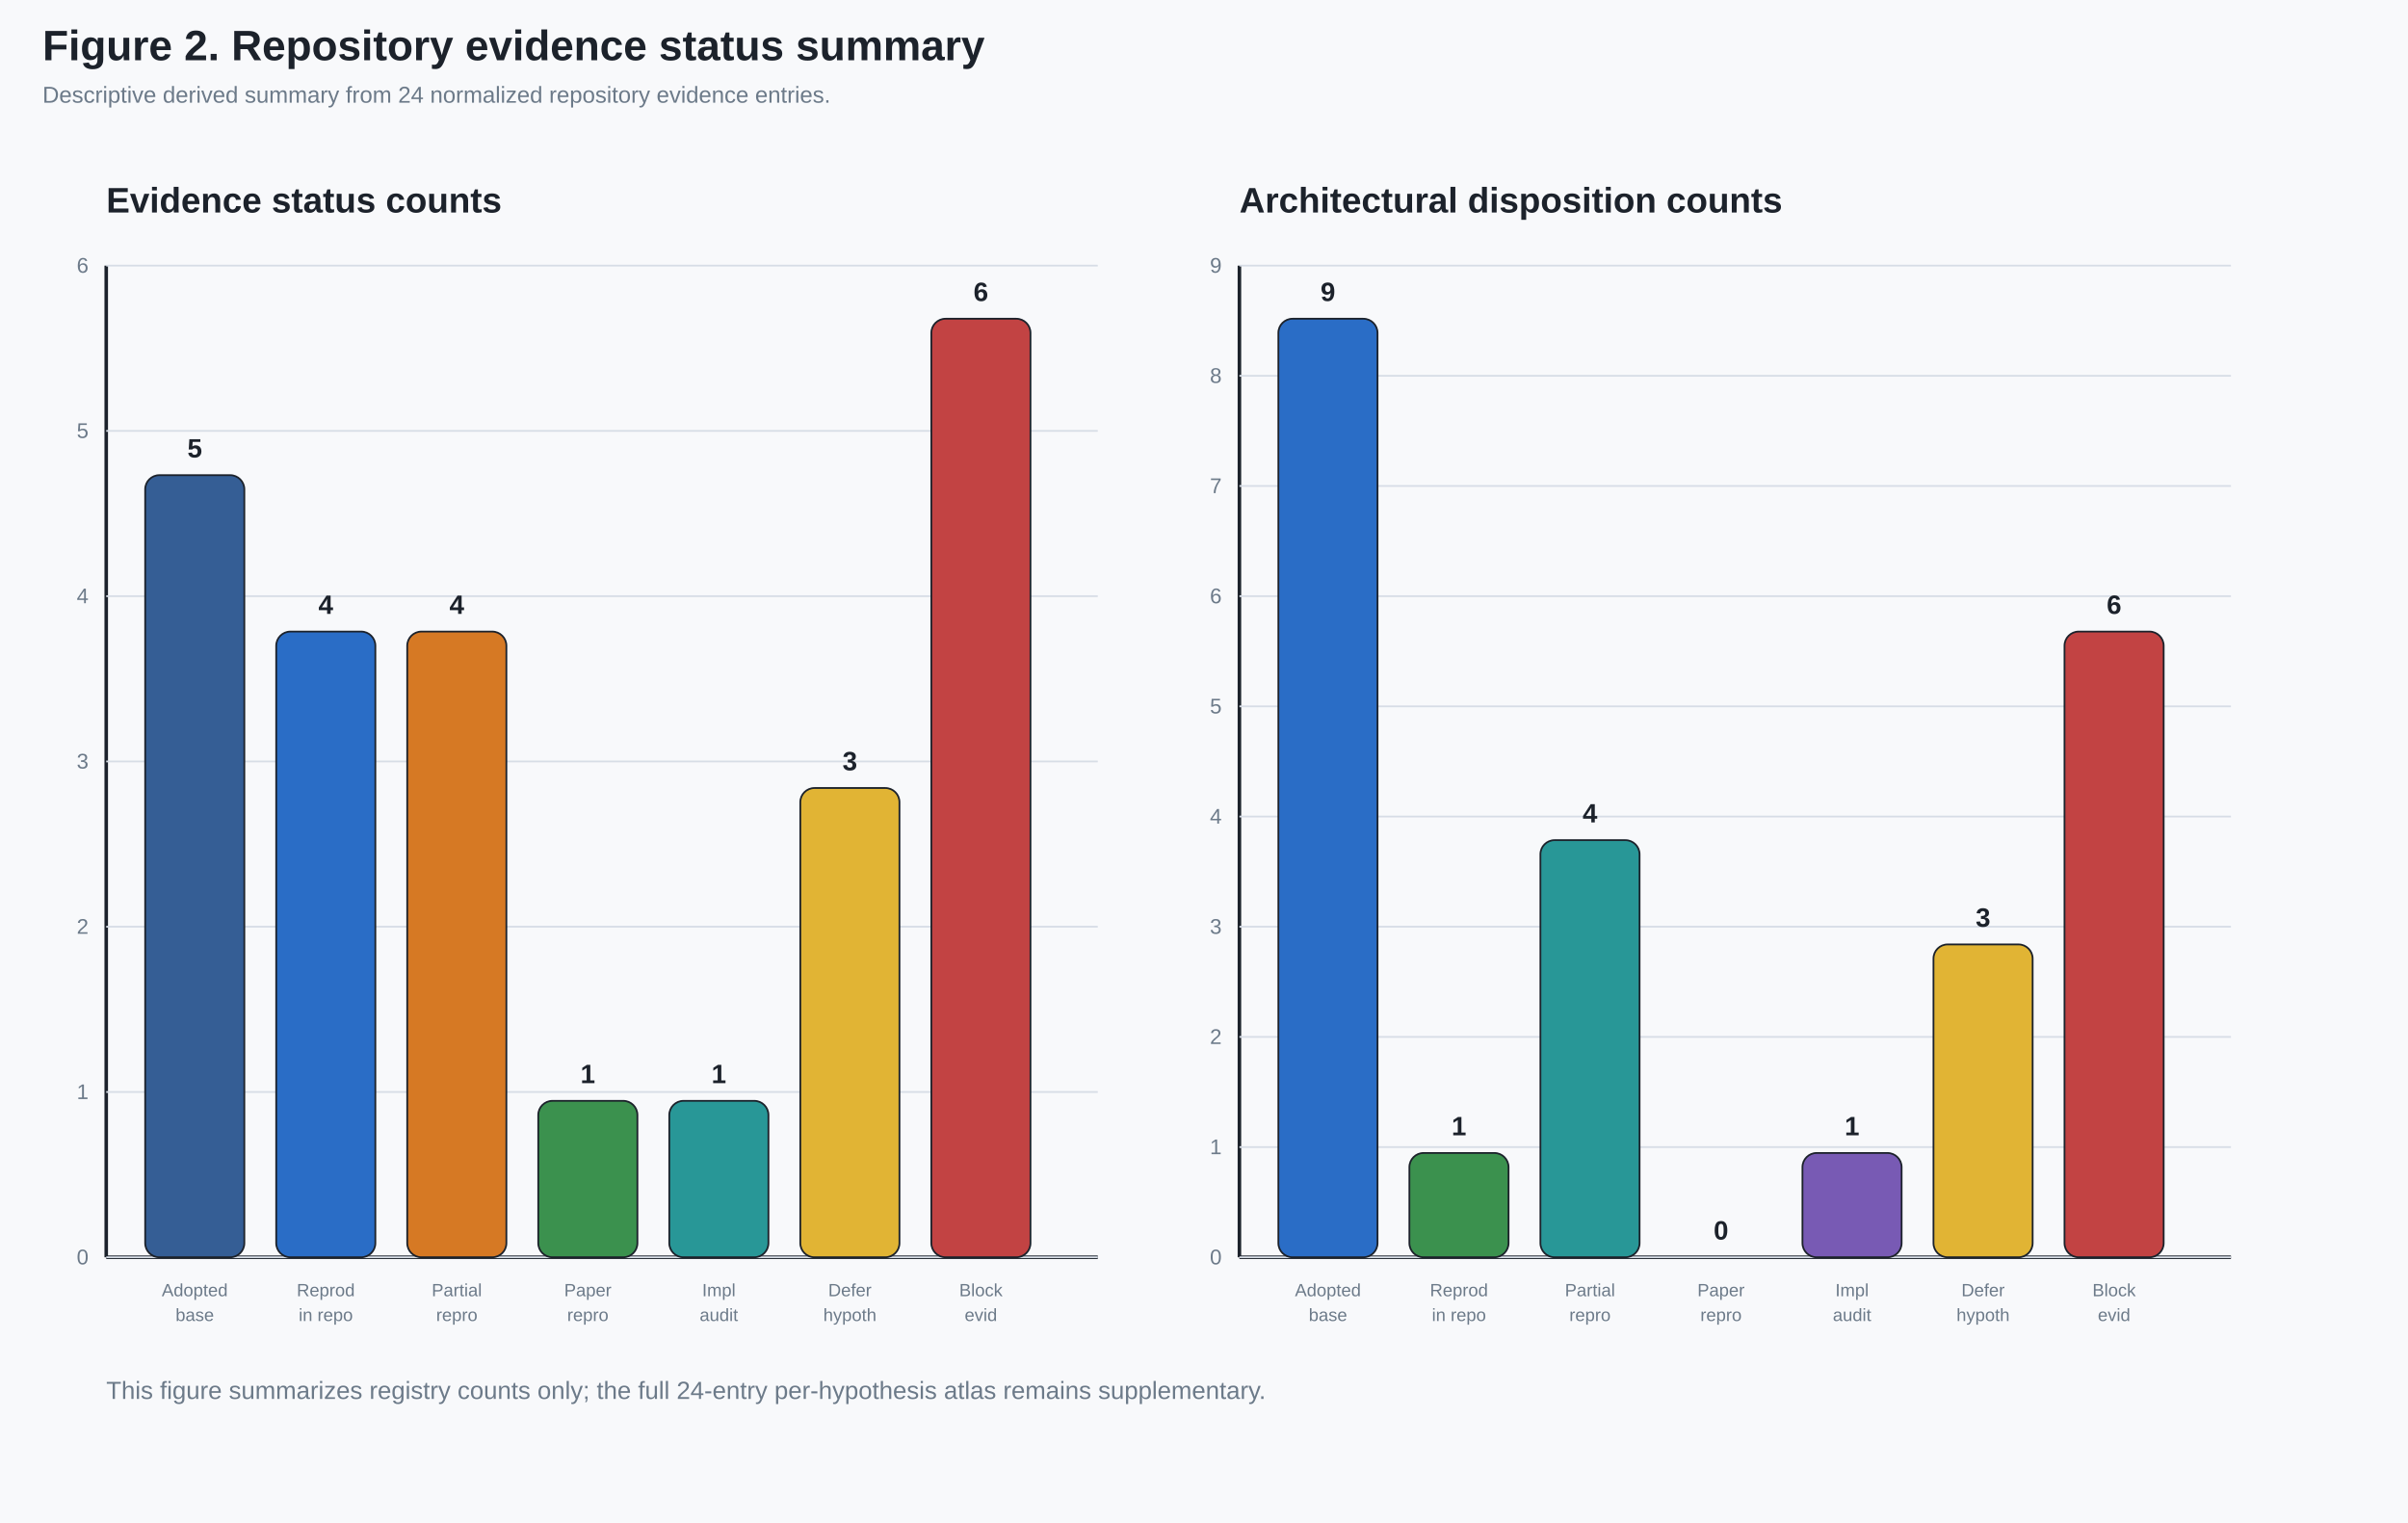
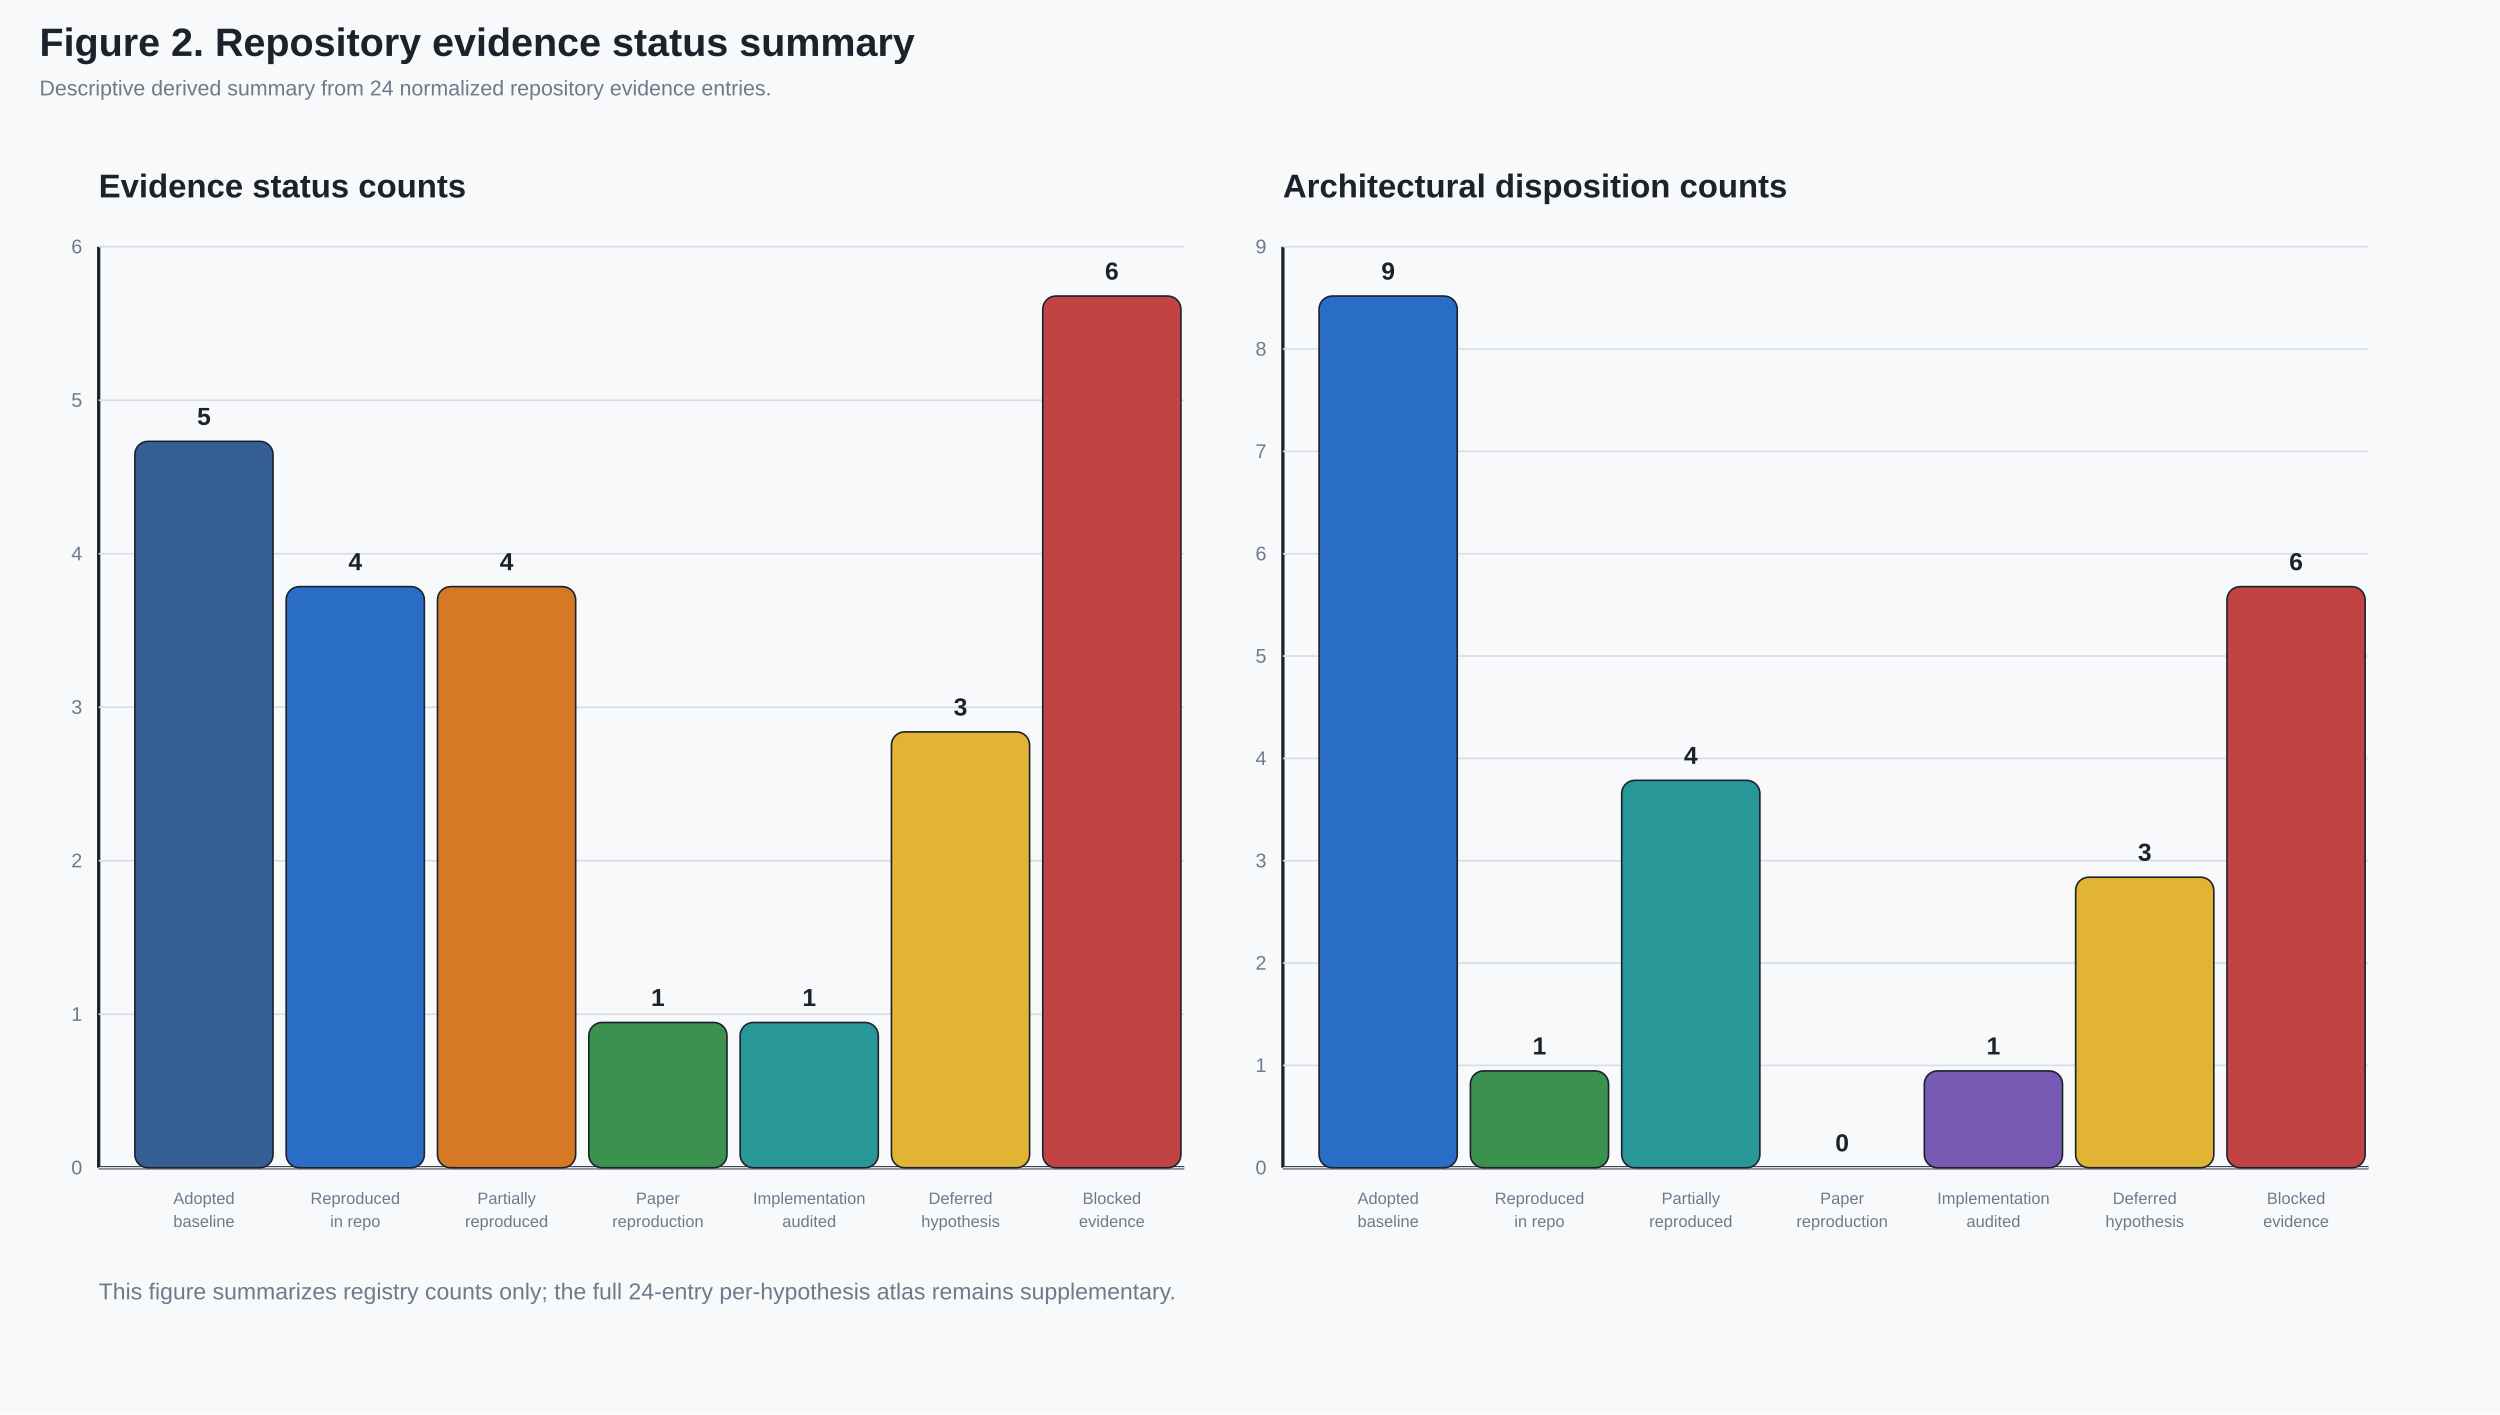
- <svg xmlns="http://www.w3.org/2000/svg" width="1360" height="860" viewBox="0 0 1360 860">
-   <rect x="0" y="0" width="1360" height="860" rx="0" fill="#f8f9fb" stroke="none" stroke-width="1" />
+ <svg xmlns="http://www.w3.org/2000/svg" width="1520" height="860" viewBox="0 0 1520 860">
+   <rect x="0" y="0" width="1520" height="860" rx="0" fill="#f8f9fb" stroke="none" stroke-width="1" />
  <text x="24" y="34" fill="#1c222b" font-size="24" font-family="Segoe UI, Arial, sans-serif" font-weight="bold" text-anchor="start">Figure 2. Repository evidence status summary</text>
  <text x="24" y="58" fill="#6c7a89" font-size="13" font-family="Segoe UI, Arial, sans-serif" font-weight="normal" text-anchor="start">Descriptive derived summary from 24 normalized repository evidence entries.</text>
  <text x="60" y="120" fill="#1c222b" font-size="20" font-family="Segoe UI, Arial, sans-serif" font-weight="bold" text-anchor="start">Evidence status counts</text>
-   <line x1="60" y1="710" x2="620" y2="710" stroke="#1c222b" stroke-width="2" />
+   <line x1="60" y1="710" x2="720" y2="710" stroke="#1c222b" stroke-width="2" />
  <line x1="60" y1="150" x2="60" y2="710" stroke="#1c222b" stroke-width="2" />
-   <line x1="60" y1="710" x2="620" y2="710" stroke="#d7dde6" stroke-width="1" />
+   <line x1="60" y1="710" x2="720" y2="710" stroke="#d7dde6" stroke-width="1" />
  <text x="50" y="714" fill="#6c7a89" font-size="12" font-family="Segoe UI, Arial, sans-serif" font-weight="normal" text-anchor="end">0</text>
-   <line x1="60" y1="616.667" x2="620" y2="616.667" stroke="#d7dde6" stroke-width="1" />
+   <line x1="60" y1="616.667" x2="720" y2="616.667" stroke="#d7dde6" stroke-width="1" />
  <text x="50" y="620.667" fill="#6c7a89" font-size="12" font-family="Segoe UI, Arial, sans-serif" font-weight="normal" text-anchor="end">1</text>
-   <line x1="60" y1="523.333" x2="620" y2="523.333" stroke="#d7dde6" stroke-width="1" />
+   <line x1="60" y1="523.333" x2="720" y2="523.333" stroke="#d7dde6" stroke-width="1" />
  <text x="50" y="527.333" fill="#6c7a89" font-size="12" font-family="Segoe UI, Arial, sans-serif" font-weight="normal" text-anchor="end">2</text>
-   <line x1="60" y1="430" x2="620" y2="430" stroke="#d7dde6" stroke-width="1" />
+   <line x1="60" y1="430" x2="720" y2="430" stroke="#d7dde6" stroke-width="1" />
  <text x="50" y="434" fill="#6c7a89" font-size="12" font-family="Segoe UI, Arial, sans-serif" font-weight="normal" text-anchor="end">3</text>
-   <line x1="60" y1="336.667" x2="620" y2="336.667" stroke="#d7dde6" stroke-width="1" />
+   <line x1="60" y1="336.667" x2="720" y2="336.667" stroke="#d7dde6" stroke-width="1" />
  <text x="50" y="340.667" fill="#6c7a89" font-size="12" font-family="Segoe UI, Arial, sans-serif" font-weight="normal" text-anchor="end">4</text>
-   <line x1="60" y1="243.333" x2="620" y2="243.333" stroke="#d7dde6" stroke-width="1" />
+   <line x1="60" y1="243.333" x2="720" y2="243.333" stroke="#d7dde6" stroke-width="1" />
  <text x="50" y="247.333" fill="#6c7a89" font-size="12" font-family="Segoe UI, Arial, sans-serif" font-weight="normal" text-anchor="end">5</text>
-   <line x1="60" y1="150" x2="620" y2="150" stroke="#d7dde6" stroke-width="1" />
+   <line x1="60" y1="150" x2="720" y2="150" stroke="#d7dde6" stroke-width="1" />
  <text x="50" y="154" fill="#6c7a89" font-size="12" font-family="Segoe UI, Arial, sans-serif" font-weight="normal" text-anchor="end">6</text>
-   <rect x="82" y="268.333" width="56" height="441.667" rx="8" fill="#355E95" stroke="#1c222b" stroke-width="1" />
-   <text x="110" y="258.333" fill="#1c222b" font-size="15" font-family="Segoe UI, Arial, sans-serif" font-weight="bold" text-anchor="middle">5</text>
-   <text x="110" y="732" fill="#6c7a89" font-size="10" font-family="Segoe UI, Arial, sans-serif" font-weight="normal" text-anchor="middle">Adopted</text>
-   <text x="110" y="746" fill="#6c7a89" font-size="10" font-family="Segoe UI, Arial, sans-serif" font-weight="normal" text-anchor="middle">base</text>
-   <rect x="156" y="356.667" width="56" height="353.333" rx="8" fill="#2A6DC6" stroke="#1c222b" stroke-width="1" />
-   <text x="184" y="346.667" fill="#1c222b" font-size="15" font-family="Segoe UI, Arial, sans-serif" font-weight="bold" text-anchor="middle">4</text>
-   <text x="184" y="732" fill="#6c7a89" font-size="10" font-family="Segoe UI, Arial, sans-serif" font-weight="normal" text-anchor="middle">Reprod</text>
-   <text x="184" y="746" fill="#6c7a89" font-size="10" font-family="Segoe UI, Arial, sans-serif" font-weight="normal" text-anchor="middle">in repo</text>
-   <rect x="230" y="356.667" width="56" height="353.333" rx="8" fill="#D67924" stroke="#1c222b" stroke-width="1" />
-   <text x="258" y="346.667" fill="#1c222b" font-size="15" font-family="Segoe UI, Arial, sans-serif" font-weight="bold" text-anchor="middle">4</text>
-   <text x="258" y="732" fill="#6c7a89" font-size="10" font-family="Segoe UI, Arial, sans-serif" font-weight="normal" text-anchor="middle">Partial</text>
-   <text x="258" y="746" fill="#6c7a89" font-size="10" font-family="Segoe UI, Arial, sans-serif" font-weight="normal" text-anchor="middle">repro</text>
-   <rect x="304" y="621.667" width="56" height="88.333" rx="8" fill="#3B914E" stroke="#1c222b" stroke-width="1" />
-   <text x="332" y="611.667" fill="#1c222b" font-size="15" font-family="Segoe UI, Arial, sans-serif" font-weight="bold" text-anchor="middle">1</text>
-   <text x="332" y="732" fill="#6c7a89" font-size="10" font-family="Segoe UI, Arial, sans-serif" font-weight="normal" text-anchor="middle">Paper</text>
-   <text x="332" y="746" fill="#6c7a89" font-size="10" font-family="Segoe UI, Arial, sans-serif" font-weight="normal" text-anchor="middle">repro</text>
-   <rect x="378" y="621.667" width="56" height="88.333" rx="8" fill="#289797" stroke="#1c222b" stroke-width="1" />
-   <text x="406" y="611.667" fill="#1c222b" font-size="15" font-family="Segoe UI, Arial, sans-serif" font-weight="bold" text-anchor="middle">1</text>
-   <text x="406" y="732" fill="#6c7a89" font-size="10" font-family="Segoe UI, Arial, sans-serif" font-weight="normal" text-anchor="middle">Impl</text>
-   <text x="406" y="746" fill="#6c7a89" font-size="10" font-family="Segoe UI, Arial, sans-serif" font-weight="normal" text-anchor="middle">audit</text>
-   <rect x="452" y="445" width="56" height="265" rx="8" fill="#E1B434" stroke="#1c222b" stroke-width="1" />
-   <text x="480" y="435" fill="#1c222b" font-size="15" font-family="Segoe UI, Arial, sans-serif" font-weight="bold" text-anchor="middle">3</text>
-   <text x="480" y="732" fill="#6c7a89" font-size="10" font-family="Segoe UI, Arial, sans-serif" font-weight="normal" text-anchor="middle">Defer</text>
-   <text x="480" y="746" fill="#6c7a89" font-size="10" font-family="Segoe UI, Arial, sans-serif" font-weight="normal" text-anchor="middle">hypoth</text>
-   <rect x="526" y="180" width="56" height="530" rx="8" fill="#C24343" stroke="#1c222b" stroke-width="1" />
-   <text x="554" y="170" fill="#1c222b" font-size="15" font-family="Segoe UI, Arial, sans-serif" font-weight="bold" text-anchor="middle">6</text>
-   <text x="554" y="732" fill="#6c7a89" font-size="10" font-family="Segoe UI, Arial, sans-serif" font-weight="normal" text-anchor="middle">Block</text>
-   <text x="554" y="746" fill="#6c7a89" font-size="10" font-family="Segoe UI, Arial, sans-serif" font-weight="normal" text-anchor="middle">evid</text>
-   <text x="700" y="120" fill="#1c222b" font-size="20" font-family="Segoe UI, Arial, sans-serif" font-weight="bold" text-anchor="start">Architectural disposition counts</text>
-   <line x1="700" y1="710" x2="1260" y2="710" stroke="#1c222b" stroke-width="2" />
-   <line x1="700" y1="150" x2="700" y2="710" stroke="#1c222b" stroke-width="2" />
-   <line x1="700" y1="710" x2="1260" y2="710" stroke="#d7dde6" stroke-width="1" />
-   <text x="690" y="714" fill="#6c7a89" font-size="12" font-family="Segoe UI, Arial, sans-serif" font-weight="normal" text-anchor="end">0</text>
-   <line x1="700" y1="647.778" x2="1260" y2="647.778" stroke="#d7dde6" stroke-width="1" />
-   <text x="690" y="651.778" fill="#6c7a89" font-size="12" font-family="Segoe UI, Arial, sans-serif" font-weight="normal" text-anchor="end">1</text>
-   <line x1="700" y1="585.556" x2="1260" y2="585.556" stroke="#d7dde6" stroke-width="1" />
-   <text x="690" y="589.556" fill="#6c7a89" font-size="12" font-family="Segoe UI, Arial, sans-serif" font-weight="normal" text-anchor="end">2</text>
-   <line x1="700" y1="523.333" x2="1260" y2="523.333" stroke="#d7dde6" stroke-width="1" />
-   <text x="690" y="527.333" fill="#6c7a89" font-size="12" font-family="Segoe UI, Arial, sans-serif" font-weight="normal" text-anchor="end">3</text>
-   <line x1="700" y1="461.111" x2="1260" y2="461.111" stroke="#d7dde6" stroke-width="1" />
-   <text x="690" y="465.111" fill="#6c7a89" font-size="12" font-family="Segoe UI, Arial, sans-serif" font-weight="normal" text-anchor="end">4</text>
-   <line x1="700" y1="398.889" x2="1260" y2="398.889" stroke="#d7dde6" stroke-width="1" />
-   <text x="690" y="402.889" fill="#6c7a89" font-size="12" font-family="Segoe UI, Arial, sans-serif" font-weight="normal" text-anchor="end">5</text>
-   <line x1="700" y1="336.667" x2="1260" y2="336.667" stroke="#d7dde6" stroke-width="1" />
-   <text x="690" y="340.667" fill="#6c7a89" font-size="12" font-family="Segoe UI, Arial, sans-serif" font-weight="normal" text-anchor="end">6</text>
-   <line x1="700" y1="274.444" x2="1260" y2="274.444" stroke="#d7dde6" stroke-width="1" />
-   <text x="690" y="278.444" fill="#6c7a89" font-size="12" font-family="Segoe UI, Arial, sans-serif" font-weight="normal" text-anchor="end">7</text>
-   <line x1="700" y1="212.222" x2="1260" y2="212.222" stroke="#d7dde6" stroke-width="1" />
-   <text x="690" y="216.222" fill="#6c7a89" font-size="12" font-family="Segoe UI, Arial, sans-serif" font-weight="normal" text-anchor="end">8</text>
-   <line x1="700" y1="150" x2="1260" y2="150" stroke="#d7dde6" stroke-width="1" />
-   <text x="690" y="154" fill="#6c7a89" font-size="12" font-family="Segoe UI, Arial, sans-serif" font-weight="normal" text-anchor="end">9</text>
-   <rect x="722" y="180" width="56" height="530" rx="8" fill="#2a6dc6" stroke="#1c222b" stroke-width="1" />
-   <text x="750" y="170" fill="#1c222b" font-size="15" font-family="Segoe UI, Arial, sans-serif" font-weight="bold" text-anchor="middle">9</text>
-   <text x="750" y="732" fill="#6c7a89" font-size="10" font-family="Segoe UI, Arial, sans-serif" font-weight="normal" text-anchor="middle">Adopted</text>
-   <text x="750" y="746" fill="#6c7a89" font-size="10" font-family="Segoe UI, Arial, sans-serif" font-weight="normal" text-anchor="middle">base</text>
-   <rect x="796" y="651.111" width="56" height="58.889" rx="8" fill="#3b914e" stroke="#1c222b" stroke-width="1" />
-   <text x="824" y="641.111" fill="#1c222b" font-size="15" font-family="Segoe UI, Arial, sans-serif" font-weight="bold" text-anchor="middle">1</text>
-   <text x="824" y="732" fill="#6c7a89" font-size="10" font-family="Segoe UI, Arial, sans-serif" font-weight="normal" text-anchor="middle">Reprod</text>
-   <text x="824" y="746" fill="#6c7a89" font-size="10" font-family="Segoe UI, Arial, sans-serif" font-weight="normal" text-anchor="middle">in repo</text>
-   <rect x="870" y="474.444" width="56" height="235.556" rx="8" fill="#289797" stroke="#1c222b" stroke-width="1" />
-   <text x="898" y="464.444" fill="#1c222b" font-size="15" font-family="Segoe UI, Arial, sans-serif" font-weight="bold" text-anchor="middle">4</text>
-   <text x="898" y="732" fill="#6c7a89" font-size="10" font-family="Segoe UI, Arial, sans-serif" font-weight="normal" text-anchor="middle">Partial</text>
-   <text x="898" y="746" fill="#6c7a89" font-size="10" font-family="Segoe UI, Arial, sans-serif" font-weight="normal" text-anchor="middle">repro</text>
-   <rect x="944" y="710" width="56" height="0" rx="8" fill="#d67924" stroke="#1c222b" stroke-width="1" />
-   <text x="972" y="700" fill="#1c222b" font-size="15" font-family="Segoe UI, Arial, sans-serif" font-weight="bold" text-anchor="middle">0</text>
-   <text x="972" y="732" fill="#6c7a89" font-size="10" font-family="Segoe UI, Arial, sans-serif" font-weight="normal" text-anchor="middle">Paper</text>
-   <text x="972" y="746" fill="#6c7a89" font-size="10" font-family="Segoe UI, Arial, sans-serif" font-weight="normal" text-anchor="middle">repro</text>
-   <rect x="1018" y="651.111" width="56" height="58.889" rx="8" fill="#785ab4" stroke="#1c222b" stroke-width="1" />
-   <text x="1046" y="641.111" fill="#1c222b" font-size="15" font-family="Segoe UI, Arial, sans-serif" font-weight="bold" text-anchor="middle">1</text>
-   <text x="1046" y="732" fill="#6c7a89" font-size="10" font-family="Segoe UI, Arial, sans-serif" font-weight="normal" text-anchor="middle">Impl</text>
-   <text x="1046" y="746" fill="#6c7a89" font-size="10" font-family="Segoe UI, Arial, sans-serif" font-weight="normal" text-anchor="middle">audit</text>
-   <rect x="1092" y="533.333" width="56" height="176.667" rx="8" fill="#e1b434" stroke="#1c222b" stroke-width="1" />
-   <text x="1120" y="523.333" fill="#1c222b" font-size="15" font-family="Segoe UI, Arial, sans-serif" font-weight="bold" text-anchor="middle">3</text>
-   <text x="1120" y="732" fill="#6c7a89" font-size="10" font-family="Segoe UI, Arial, sans-serif" font-weight="normal" text-anchor="middle">Defer</text>
-   <text x="1120" y="746" fill="#6c7a89" font-size="10" font-family="Segoe UI, Arial, sans-serif" font-weight="normal" text-anchor="middle">hypoth</text>
-   <rect x="1166" y="356.667" width="56" height="353.333" rx="8" fill="#c24343" stroke="#1c222b" stroke-width="1" />
-   <text x="1194" y="346.667" fill="#1c222b" font-size="15" font-family="Segoe UI, Arial, sans-serif" font-weight="bold" text-anchor="middle">6</text>
-   <text x="1194" y="732" fill="#6c7a89" font-size="10" font-family="Segoe UI, Arial, sans-serif" font-weight="normal" text-anchor="middle">Block</text>
-   <text x="1194" y="746" fill="#6c7a89" font-size="10" font-family="Segoe UI, Arial, sans-serif" font-weight="normal" text-anchor="middle">evid</text>
+   <rect x="82" y="268.333" width="84" height="441.667" rx="8" fill="#355E95" stroke="#1c222b" stroke-width="1" />
+   <text x="124" y="258.333" fill="#1c222b" font-size="15" font-family="Segoe UI, Arial, sans-serif" font-weight="bold" text-anchor="middle">5</text>
+   <text x="124" y="732" fill="#6c7a89" font-size="10" font-family="Segoe UI, Arial, sans-serif" font-weight="normal" text-anchor="middle">Adopted</text>
+   <text x="124" y="746" fill="#6c7a89" font-size="10" font-family="Segoe UI, Arial, sans-serif" font-weight="normal" text-anchor="middle">baseline</text>
+   <rect x="174" y="356.667" width="84" height="353.333" rx="8" fill="#2A6DC6" stroke="#1c222b" stroke-width="1" />
+   <text x="216" y="346.667" fill="#1c222b" font-size="15" font-family="Segoe UI, Arial, sans-serif" font-weight="bold" text-anchor="middle">4</text>
+   <text x="216" y="732" fill="#6c7a89" font-size="10" font-family="Segoe UI, Arial, sans-serif" font-weight="normal" text-anchor="middle">Reproduced</text>
+   <text x="216" y="746" fill="#6c7a89" font-size="10" font-family="Segoe UI, Arial, sans-serif" font-weight="normal" text-anchor="middle">in repo</text>
+   <rect x="266" y="356.667" width="84" height="353.333" rx="8" fill="#D67924" stroke="#1c222b" stroke-width="1" />
+   <text x="308" y="346.667" fill="#1c222b" font-size="15" font-family="Segoe UI, Arial, sans-serif" font-weight="bold" text-anchor="middle">4</text>
+   <text x="308" y="732" fill="#6c7a89" font-size="10" font-family="Segoe UI, Arial, sans-serif" font-weight="normal" text-anchor="middle">Partially</text>
+   <text x="308" y="746" fill="#6c7a89" font-size="10" font-family="Segoe UI, Arial, sans-serif" font-weight="normal" text-anchor="middle">reproduced</text>
+   <rect x="358" y="621.667" width="84" height="88.333" rx="8" fill="#3B914E" stroke="#1c222b" stroke-width="1" />
+   <text x="400" y="611.667" fill="#1c222b" font-size="15" font-family="Segoe UI, Arial, sans-serif" font-weight="bold" text-anchor="middle">1</text>
+   <text x="400" y="732" fill="#6c7a89" font-size="10" font-family="Segoe UI, Arial, sans-serif" font-weight="normal" text-anchor="middle">Paper</text>
+   <text x="400" y="746" fill="#6c7a89" font-size="10" font-family="Segoe UI, Arial, sans-serif" font-weight="normal" text-anchor="middle">reproduction</text>
+   <rect x="450" y="621.667" width="84" height="88.333" rx="8" fill="#289797" stroke="#1c222b" stroke-width="1" />
+   <text x="492" y="611.667" fill="#1c222b" font-size="15" font-family="Segoe UI, Arial, sans-serif" font-weight="bold" text-anchor="middle">1</text>
+   <text x="492" y="732" fill="#6c7a89" font-size="10" font-family="Segoe UI, Arial, sans-serif" font-weight="normal" text-anchor="middle">Implementation</text>
+   <text x="492" y="746" fill="#6c7a89" font-size="10" font-family="Segoe UI, Arial, sans-serif" font-weight="normal" text-anchor="middle">audited</text>
+   <rect x="542" y="445" width="84" height="265" rx="8" fill="#E1B434" stroke="#1c222b" stroke-width="1" />
+   <text x="584" y="435" fill="#1c222b" font-size="15" font-family="Segoe UI, Arial, sans-serif" font-weight="bold" text-anchor="middle">3</text>
+   <text x="584" y="732" fill="#6c7a89" font-size="10" font-family="Segoe UI, Arial, sans-serif" font-weight="normal" text-anchor="middle">Deferred</text>
+   <text x="584" y="746" fill="#6c7a89" font-size="10" font-family="Segoe UI, Arial, sans-serif" font-weight="normal" text-anchor="middle">hypothesis</text>
+   <rect x="634" y="180" width="84" height="530" rx="8" fill="#C24343" stroke="#1c222b" stroke-width="1" />
+   <text x="676" y="170" fill="#1c222b" font-size="15" font-family="Segoe UI, Arial, sans-serif" font-weight="bold" text-anchor="middle">6</text>
+   <text x="676" y="732" fill="#6c7a89" font-size="10" font-family="Segoe UI, Arial, sans-serif" font-weight="normal" text-anchor="middle">Blocked</text>
+   <text x="676" y="746" fill="#6c7a89" font-size="10" font-family="Segoe UI, Arial, sans-serif" font-weight="normal" text-anchor="middle">evidence</text>
+   <text x="780" y="120" fill="#1c222b" font-size="20" font-family="Segoe UI, Arial, sans-serif" font-weight="bold" text-anchor="start">Architectural disposition counts</text>
+   <line x1="780" y1="710" x2="1440" y2="710" stroke="#1c222b" stroke-width="2" />
+   <line x1="780" y1="150" x2="780" y2="710" stroke="#1c222b" stroke-width="2" />
+   <line x1="780" y1="710" x2="1440" y2="710" stroke="#d7dde6" stroke-width="1" />
+   <text x="770" y="714" fill="#6c7a89" font-size="12" font-family="Segoe UI, Arial, sans-serif" font-weight="normal" text-anchor="end">0</text>
+   <line x1="780" y1="647.778" x2="1440" y2="647.778" stroke="#d7dde6" stroke-width="1" />
+   <text x="770" y="651.778" fill="#6c7a89" font-size="12" font-family="Segoe UI, Arial, sans-serif" font-weight="normal" text-anchor="end">1</text>
+   <line x1="780" y1="585.556" x2="1440" y2="585.556" stroke="#d7dde6" stroke-width="1" />
+   <text x="770" y="589.556" fill="#6c7a89" font-size="12" font-family="Segoe UI, Arial, sans-serif" font-weight="normal" text-anchor="end">2</text>
+   <line x1="780" y1="523.333" x2="1440" y2="523.333" stroke="#d7dde6" stroke-width="1" />
+   <text x="770" y="527.333" fill="#6c7a89" font-size="12" font-family="Segoe UI, Arial, sans-serif" font-weight="normal" text-anchor="end">3</text>
+   <line x1="780" y1="461.111" x2="1440" y2="461.111" stroke="#d7dde6" stroke-width="1" />
+   <text x="770" y="465.111" fill="#6c7a89" font-size="12" font-family="Segoe UI, Arial, sans-serif" font-weight="normal" text-anchor="end">4</text>
+   <line x1="780" y1="398.889" x2="1440" y2="398.889" stroke="#d7dde6" stroke-width="1" />
+   <text x="770" y="402.889" fill="#6c7a89" font-size="12" font-family="Segoe UI, Arial, sans-serif" font-weight="normal" text-anchor="end">5</text>
+   <line x1="780" y1="336.667" x2="1440" y2="336.667" stroke="#d7dde6" stroke-width="1" />
+   <text x="770" y="340.667" fill="#6c7a89" font-size="12" font-family="Segoe UI, Arial, sans-serif" font-weight="normal" text-anchor="end">6</text>
+   <line x1="780" y1="274.444" x2="1440" y2="274.444" stroke="#d7dde6" stroke-width="1" />
+   <text x="770" y="278.444" fill="#6c7a89" font-size="12" font-family="Segoe UI, Arial, sans-serif" font-weight="normal" text-anchor="end">7</text>
+   <line x1="780" y1="212.222" x2="1440" y2="212.222" stroke="#d7dde6" stroke-width="1" />
+   <text x="770" y="216.222" fill="#6c7a89" font-size="12" font-family="Segoe UI, Arial, sans-serif" font-weight="normal" text-anchor="end">8</text>
+   <line x1="780" y1="150" x2="1440" y2="150" stroke="#d7dde6" stroke-width="1" />
+   <text x="770" y="154" fill="#6c7a89" font-size="12" font-family="Segoe UI, Arial, sans-serif" font-weight="normal" text-anchor="end">9</text>
+   <rect x="802" y="180" width="84" height="530" rx="8" fill="#2a6dc6" stroke="#1c222b" stroke-width="1" />
+   <text x="844" y="170" fill="#1c222b" font-size="15" font-family="Segoe UI, Arial, sans-serif" font-weight="bold" text-anchor="middle">9</text>
+   <text x="844" y="732" fill="#6c7a89" font-size="10" font-family="Segoe UI, Arial, sans-serif" font-weight="normal" text-anchor="middle">Adopted</text>
+   <text x="844" y="746" fill="#6c7a89" font-size="10" font-family="Segoe UI, Arial, sans-serif" font-weight="normal" text-anchor="middle">baseline</text>
+   <rect x="894" y="651.111" width="84" height="58.889" rx="8" fill="#3b914e" stroke="#1c222b" stroke-width="1" />
+   <text x="936" y="641.111" fill="#1c222b" font-size="15" font-family="Segoe UI, Arial, sans-serif" font-weight="bold" text-anchor="middle">1</text>
+   <text x="936" y="732" fill="#6c7a89" font-size="10" font-family="Segoe UI, Arial, sans-serif" font-weight="normal" text-anchor="middle">Reproduced</text>
+   <text x="936" y="746" fill="#6c7a89" font-size="10" font-family="Segoe UI, Arial, sans-serif" font-weight="normal" text-anchor="middle">in repo</text>
+   <rect x="986" y="474.444" width="84" height="235.556" rx="8" fill="#289797" stroke="#1c222b" stroke-width="1" />
+   <text x="1028" y="464.444" fill="#1c222b" font-size="15" font-family="Segoe UI, Arial, sans-serif" font-weight="bold" text-anchor="middle">4</text>
+   <text x="1028" y="732" fill="#6c7a89" font-size="10" font-family="Segoe UI, Arial, sans-serif" font-weight="normal" text-anchor="middle">Partially</text>
+   <text x="1028" y="746" fill="#6c7a89" font-size="10" font-family="Segoe UI, Arial, sans-serif" font-weight="normal" text-anchor="middle">reproduced</text>
+   <rect x="1078" y="710" width="84" height="0" rx="8" fill="#d67924" stroke="#1c222b" stroke-width="1" />
+   <text x="1120" y="700" fill="#1c222b" font-size="15" font-family="Segoe UI, Arial, sans-serif" font-weight="bold" text-anchor="middle">0</text>
+   <text x="1120" y="732" fill="#6c7a89" font-size="10" font-family="Segoe UI, Arial, sans-serif" font-weight="normal" text-anchor="middle">Paper</text>
+   <text x="1120" y="746" fill="#6c7a89" font-size="10" font-family="Segoe UI, Arial, sans-serif" font-weight="normal" text-anchor="middle">reproduction</text>
+   <rect x="1170" y="651.111" width="84" height="58.889" rx="8" fill="#785ab4" stroke="#1c222b" stroke-width="1" />
+   <text x="1212" y="641.111" fill="#1c222b" font-size="15" font-family="Segoe UI, Arial, sans-serif" font-weight="bold" text-anchor="middle">1</text>
+   <text x="1212" y="732" fill="#6c7a89" font-size="10" font-family="Segoe UI, Arial, sans-serif" font-weight="normal" text-anchor="middle">Implementation</text>
+   <text x="1212" y="746" fill="#6c7a89" font-size="10" font-family="Segoe UI, Arial, sans-serif" font-weight="normal" text-anchor="middle">audited</text>
+   <rect x="1262" y="533.333" width="84" height="176.667" rx="8" fill="#e1b434" stroke="#1c222b" stroke-width="1" />
+   <text x="1304" y="523.333" fill="#1c222b" font-size="15" font-family="Segoe UI, Arial, sans-serif" font-weight="bold" text-anchor="middle">3</text>
+   <text x="1304" y="732" fill="#6c7a89" font-size="10" font-family="Segoe UI, Arial, sans-serif" font-weight="normal" text-anchor="middle">Deferred</text>
+   <text x="1304" y="746" fill="#6c7a89" font-size="10" font-family="Segoe UI, Arial, sans-serif" font-weight="normal" text-anchor="middle">hypothesis</text>
+   <rect x="1354" y="356.667" width="84" height="353.333" rx="8" fill="#c24343" stroke="#1c222b" stroke-width="1" />
+   <text x="1396" y="346.667" fill="#1c222b" font-size="15" font-family="Segoe UI, Arial, sans-serif" font-weight="bold" text-anchor="middle">6</text>
+   <text x="1396" y="732" fill="#6c7a89" font-size="10" font-family="Segoe UI, Arial, sans-serif" font-weight="normal" text-anchor="middle">Blocked</text>
+   <text x="1396" y="746" fill="#6c7a89" font-size="10" font-family="Segoe UI, Arial, sans-serif" font-weight="normal" text-anchor="middle">evidence</text>
  <text x="60" y="790" fill="#6c7a89" font-size="14" font-family="Segoe UI, Arial, sans-serif" font-weight="normal" text-anchor="start">This figure summarizes registry counts only; the full 24-entry per-hypothesis atlas remains supplementary.</text>
</svg>
